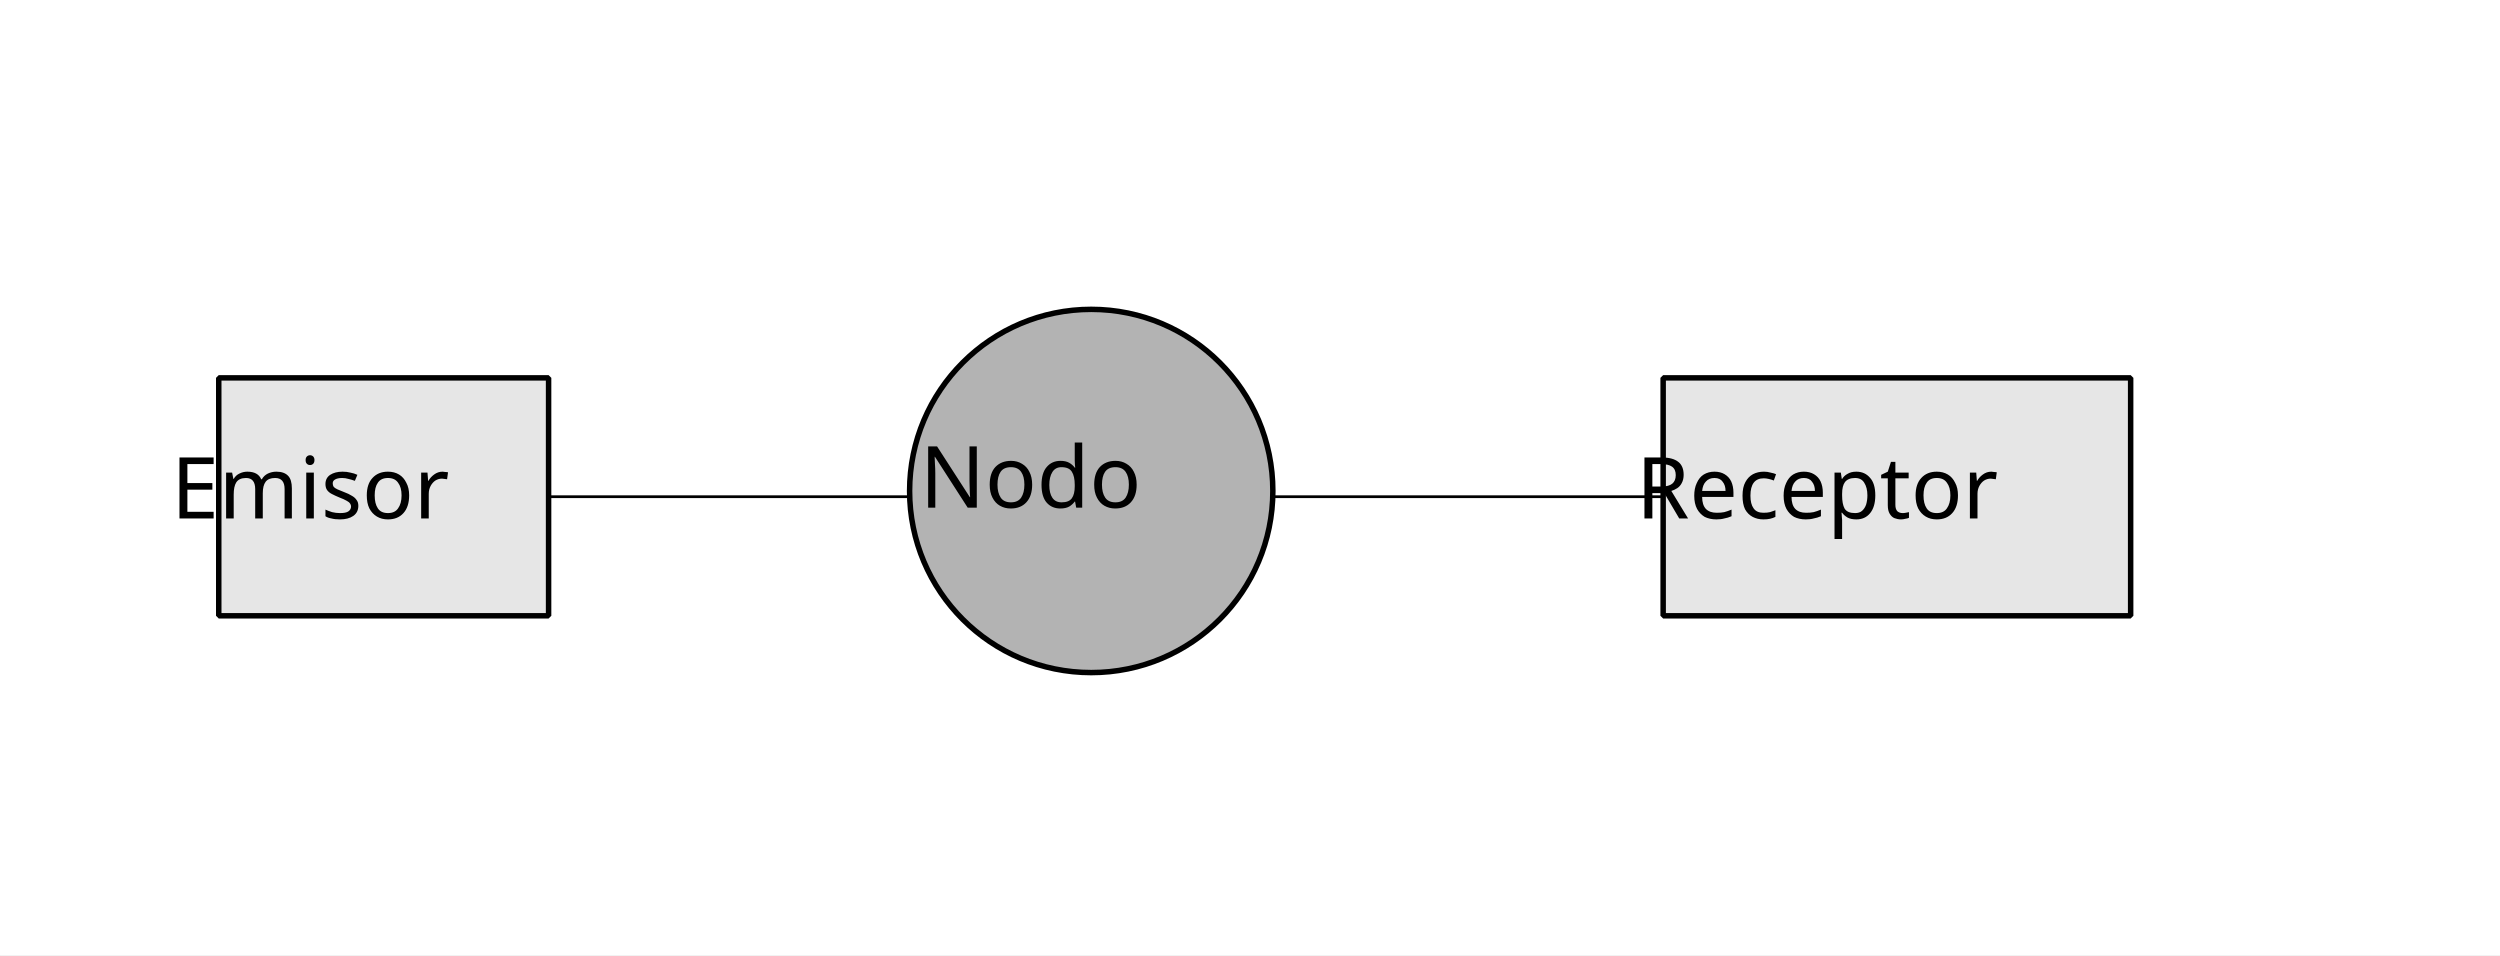
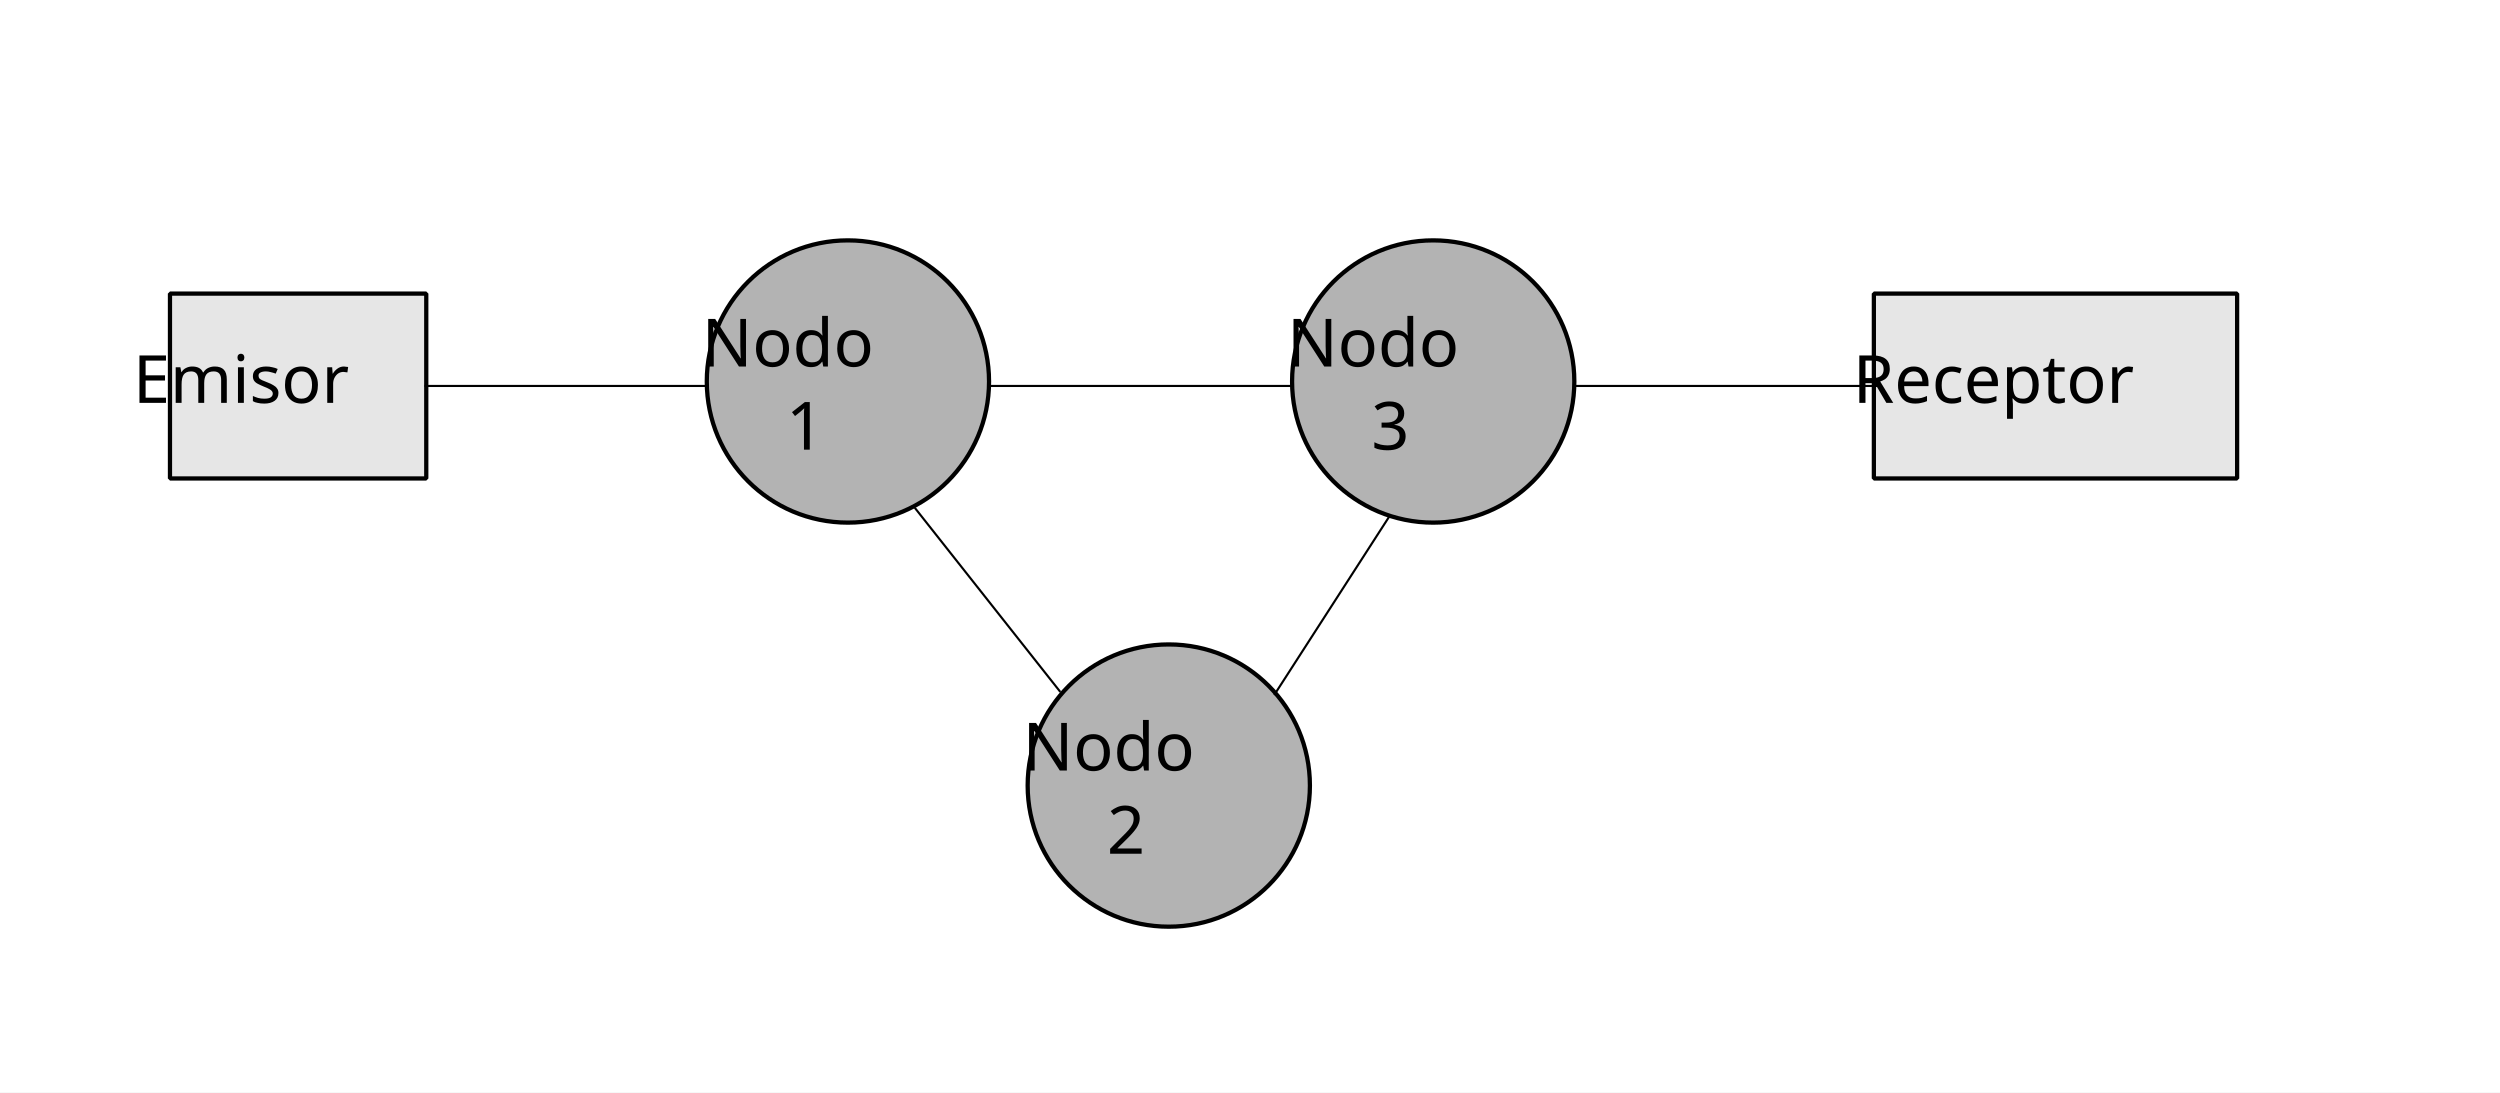
- <svg xmlns="http://www.w3.org/2000/svg" width="241.048mm" height="92.09mm" viewBox="0 0 241.048 92.09" version="1.1" id="svg8">
+ <svg xmlns="http://www.w3.org/2000/svg" width="310.218mm" height="135.557mm" viewBox="0 0 310.218 135.557" version="1.1" id="svg8">
  <defs id="defs2" />
  <g id="layer2" transform="translate(-24.5888,-5.408946)">
-     <rect style="opacity:1;fill:#ffffff;fill-opacity:1;stroke:none;stroke-width:0.529;stroke-linecap:round;stroke-linejoin:bevel;stroke-miterlimit:4;stroke-dasharray:none;stroke-dashoffset:0;stroke-opacity:1" id="rect1014" width="241.048" height="92.09" x="24.589" y="5.409" />
+     <rect style="opacity:1;fill:#ffffff;fill-opacity:1;stroke:none;stroke-width:0.529;stroke-linecap:round;stroke-linejoin:bevel;stroke-miterlimit:4;stroke-dasharray:none;stroke-dashoffset:0;stroke-opacity:1" id="rect1014" width="310.218" height="135.557" x="24.589" y="5.409" />
  </g>
  <g id="layer1" transform="translate(-24.5888,-5.408946)">
    <g id="g862" transform="matrix(1.950743,0,0,1.950743,-31.30398,-6.24852)" style="stroke-width:0.513">
      <rect ry="0" y="24.652" x="39.464" height="11.76" width="16.303" id="rect837" style="opacity:1;fill:#e6e6e6;fill-opacity:1;stroke:#000000;stroke-width:0.271;stroke-linecap:round;stroke-linejoin:bevel;stroke-miterlimit:4;stroke-dasharray:none;stroke-dashoffset:0;stroke-opacity:1" />
      <text id="text817" y="31.601" x="47.841" style="font-style:normal;font-variant:normal;font-weight:normal;font-stretch:normal;font-size:4.233px;line-height:1.25;font-family:ubuntu;-inkscape-font-specification:ubuntu;text-align:center;letter-spacing:0px;word-spacing:0px;text-anchor:middle;fill:#000000;fill-opacity:1;stroke:none;stroke-width:0.136" xml:space="preserve">
        <tspan style="stroke-width:0.136" y="31.601" x="47.841" id="tspan815">Emisor</tspan>
      </text>
    </g>
-     <g id="g857" transform="matrix(1.950743,0,0,1.950743,6.580426,-6.248536)" style="stroke-width:0.513">
+     <g id="g857" transform="matrix(1.950743,0,0,1.950743,78.7432,-6.248536)" style="stroke-width:0.513">
      <rect ry="0" y="24.652" x="91.436" height="11.76" width="23.107" id="rect837-7" style="opacity:1;fill:#e6e6e6;fill-opacity:1;stroke:#000000;stroke-width:0.271;stroke-linecap:round;stroke-linejoin:bevel;stroke-miterlimit:4;stroke-dasharray:none;stroke-dashoffset:0;stroke-opacity:1" />
      <text id="text817-3" y="31.601" x="102.899" style="font-style:normal;font-variant:normal;font-weight:normal;font-stretch:normal;font-size:4.233px;line-height:1.25;font-family:ubuntu;-inkscape-font-specification:ubuntu;text-align:center;letter-spacing:0px;word-spacing:0px;text-anchor:middle;fill:#000000;fill-opacity:1;stroke:none;stroke-width:0.136" xml:space="preserve">
        <tspan style="stroke-width:0.136" y="31.601" x="102.899" id="tspan815-6">Receptor</tspan>
      </text>
    </g>
    <circle style="opacity:1;fill:#b3b3b3;fill-opacity:1;stroke:#000000;stroke-width:0.529;stroke-linecap:round;stroke-linejoin:bevel;stroke-miterlimit:4;stroke-dasharray:none;stroke-dashoffset:0;stroke-opacity:1" id="path883" cx="129.804" cy="52.748" r="17.512" />
-     <text xml:space="preserve" style="font-style:normal;font-variant:normal;font-weight:normal;font-stretch:normal;font-size:8.258px;line-height:1.25;font-family:ubuntu;-inkscape-font-specification:ubuntu;text-align:center;letter-spacing:0px;word-spacing:0px;text-anchor:middle;fill:#000000;fill-opacity:1;stroke:none;stroke-width:0.265" x="129.328" y="54.358" id="text817-5">
-       <tspan x="129.328" y="54.358" style="stroke-width:0.265" id="tspan912">Nodo</tspan>
+     <text xml:space="preserve" style="font-style:normal;font-variant:normal;font-weight:normal;font-stretch:normal;font-size:8.258px;line-height:1.25;font-family:ubuntu;-inkscape-font-specification:ubuntu;text-align:center;letter-spacing:0px;word-spacing:0px;text-anchor:middle;fill:#000000;fill-opacity:1;stroke:none;stroke-width:0.265" x="129.863" y="50.884" id="text817-5">
+       <tspan id="tspan815-62" x="129.863" y="50.884" style="stroke-width:0.265">Nodo</tspan>
+       <tspan x="129.863" y="61.206" style="stroke-width:0.265" id="tspan912">1</tspan>
+     </text>
+     <circle style="opacity:1;fill:#b3b3b3;fill-opacity:1;stroke:#000000;stroke-width:0.529;stroke-linecap:round;stroke-linejoin:bevel;stroke-miterlimit:4;stroke-dasharray:none;stroke-dashoffset:0;stroke-opacity:1" id="path883-9" cx="202.431" cy="52.748" r="17.512" />
+     <text xml:space="preserve" style="font-style:normal;font-variant:normal;font-weight:normal;font-stretch:normal;font-size:8.258px;line-height:1.25;font-family:ubuntu;-inkscape-font-specification:ubuntu;text-align:center;letter-spacing:0px;word-spacing:0px;text-anchor:middle;fill:#000000;fill-opacity:1;stroke:none;stroke-width:0.265" x="202.49" y="50.884" id="text817-5-1">
+       <tspan id="tspan815-62-2" x="202.49" y="50.884" style="stroke-width:0.265">Nodo</tspan>
+       <tspan x="202.49" y="61.206" style="stroke-width:0.265" id="tspan912-7">3</tspan>
+     </text>
+     <circle style="opacity:1;fill:#b3b3b3;fill-opacity:1;stroke:#000000;stroke-width:0.529;stroke-linecap:round;stroke-linejoin:bevel;stroke-miterlimit:4;stroke-dasharray:none;stroke-dashoffset:0;stroke-opacity:1" id="path883-0" cx="169.62" cy="102.887" r="17.512" />
+     <text xml:space="preserve" style="font-style:normal;font-variant:normal;font-weight:normal;font-stretch:normal;font-size:8.258px;line-height:1.25;font-family:ubuntu;-inkscape-font-specification:ubuntu;text-align:center;letter-spacing:0px;word-spacing:0px;text-anchor:middle;fill:#000000;fill-opacity:1;stroke:none;stroke-width:0.265" x="169.679" y="101.022" id="text817-5-9">
+       <tspan id="tspan815-62-3" x="169.679" y="101.022" style="stroke-width:0.265">Nodo</tspan>
+       <tspan x="169.679" y="111.345" style="stroke-width:0.265" id="tspan912-6">2</tspan>
    </text>
    <path style="fill:none;stroke:#000000;stroke-width:0.265px;stroke-linecap:butt;stroke-linejoin:miter;stroke-opacity:1" d="M 77.269,53.301 H 112.108" id="path964" />
    <path style="fill:none;stroke:#000000;stroke-width:0.265px;stroke-linecap:butt;stroke-linejoin:miter;stroke-opacity:1" d="m 147.5,53.301 h 37.42" id="path964-0" />
+     <path style="fill:none;stroke:#000000;stroke-width:0.265px;stroke-linecap:butt;stroke-linejoin:miter;stroke-opacity:1" d="m 220.127,53.301 h 37.42" id="path964-0-6" />
+     <path style="fill:none;stroke:#000000;stroke-width:0.265px;stroke-linecap:butt;stroke-linejoin:miter;stroke-opacity:1" d="m 138.099,68.417 18.065,22.857" id="path996" />
+     <path style="fill:none;stroke:#000000;stroke-width:0.265px;stroke-linecap:butt;stroke-linejoin:miter;stroke-opacity:1" d="M 197.085,69.338 182.707,91.643" id="path996-2" />
  </g>
</svg>
